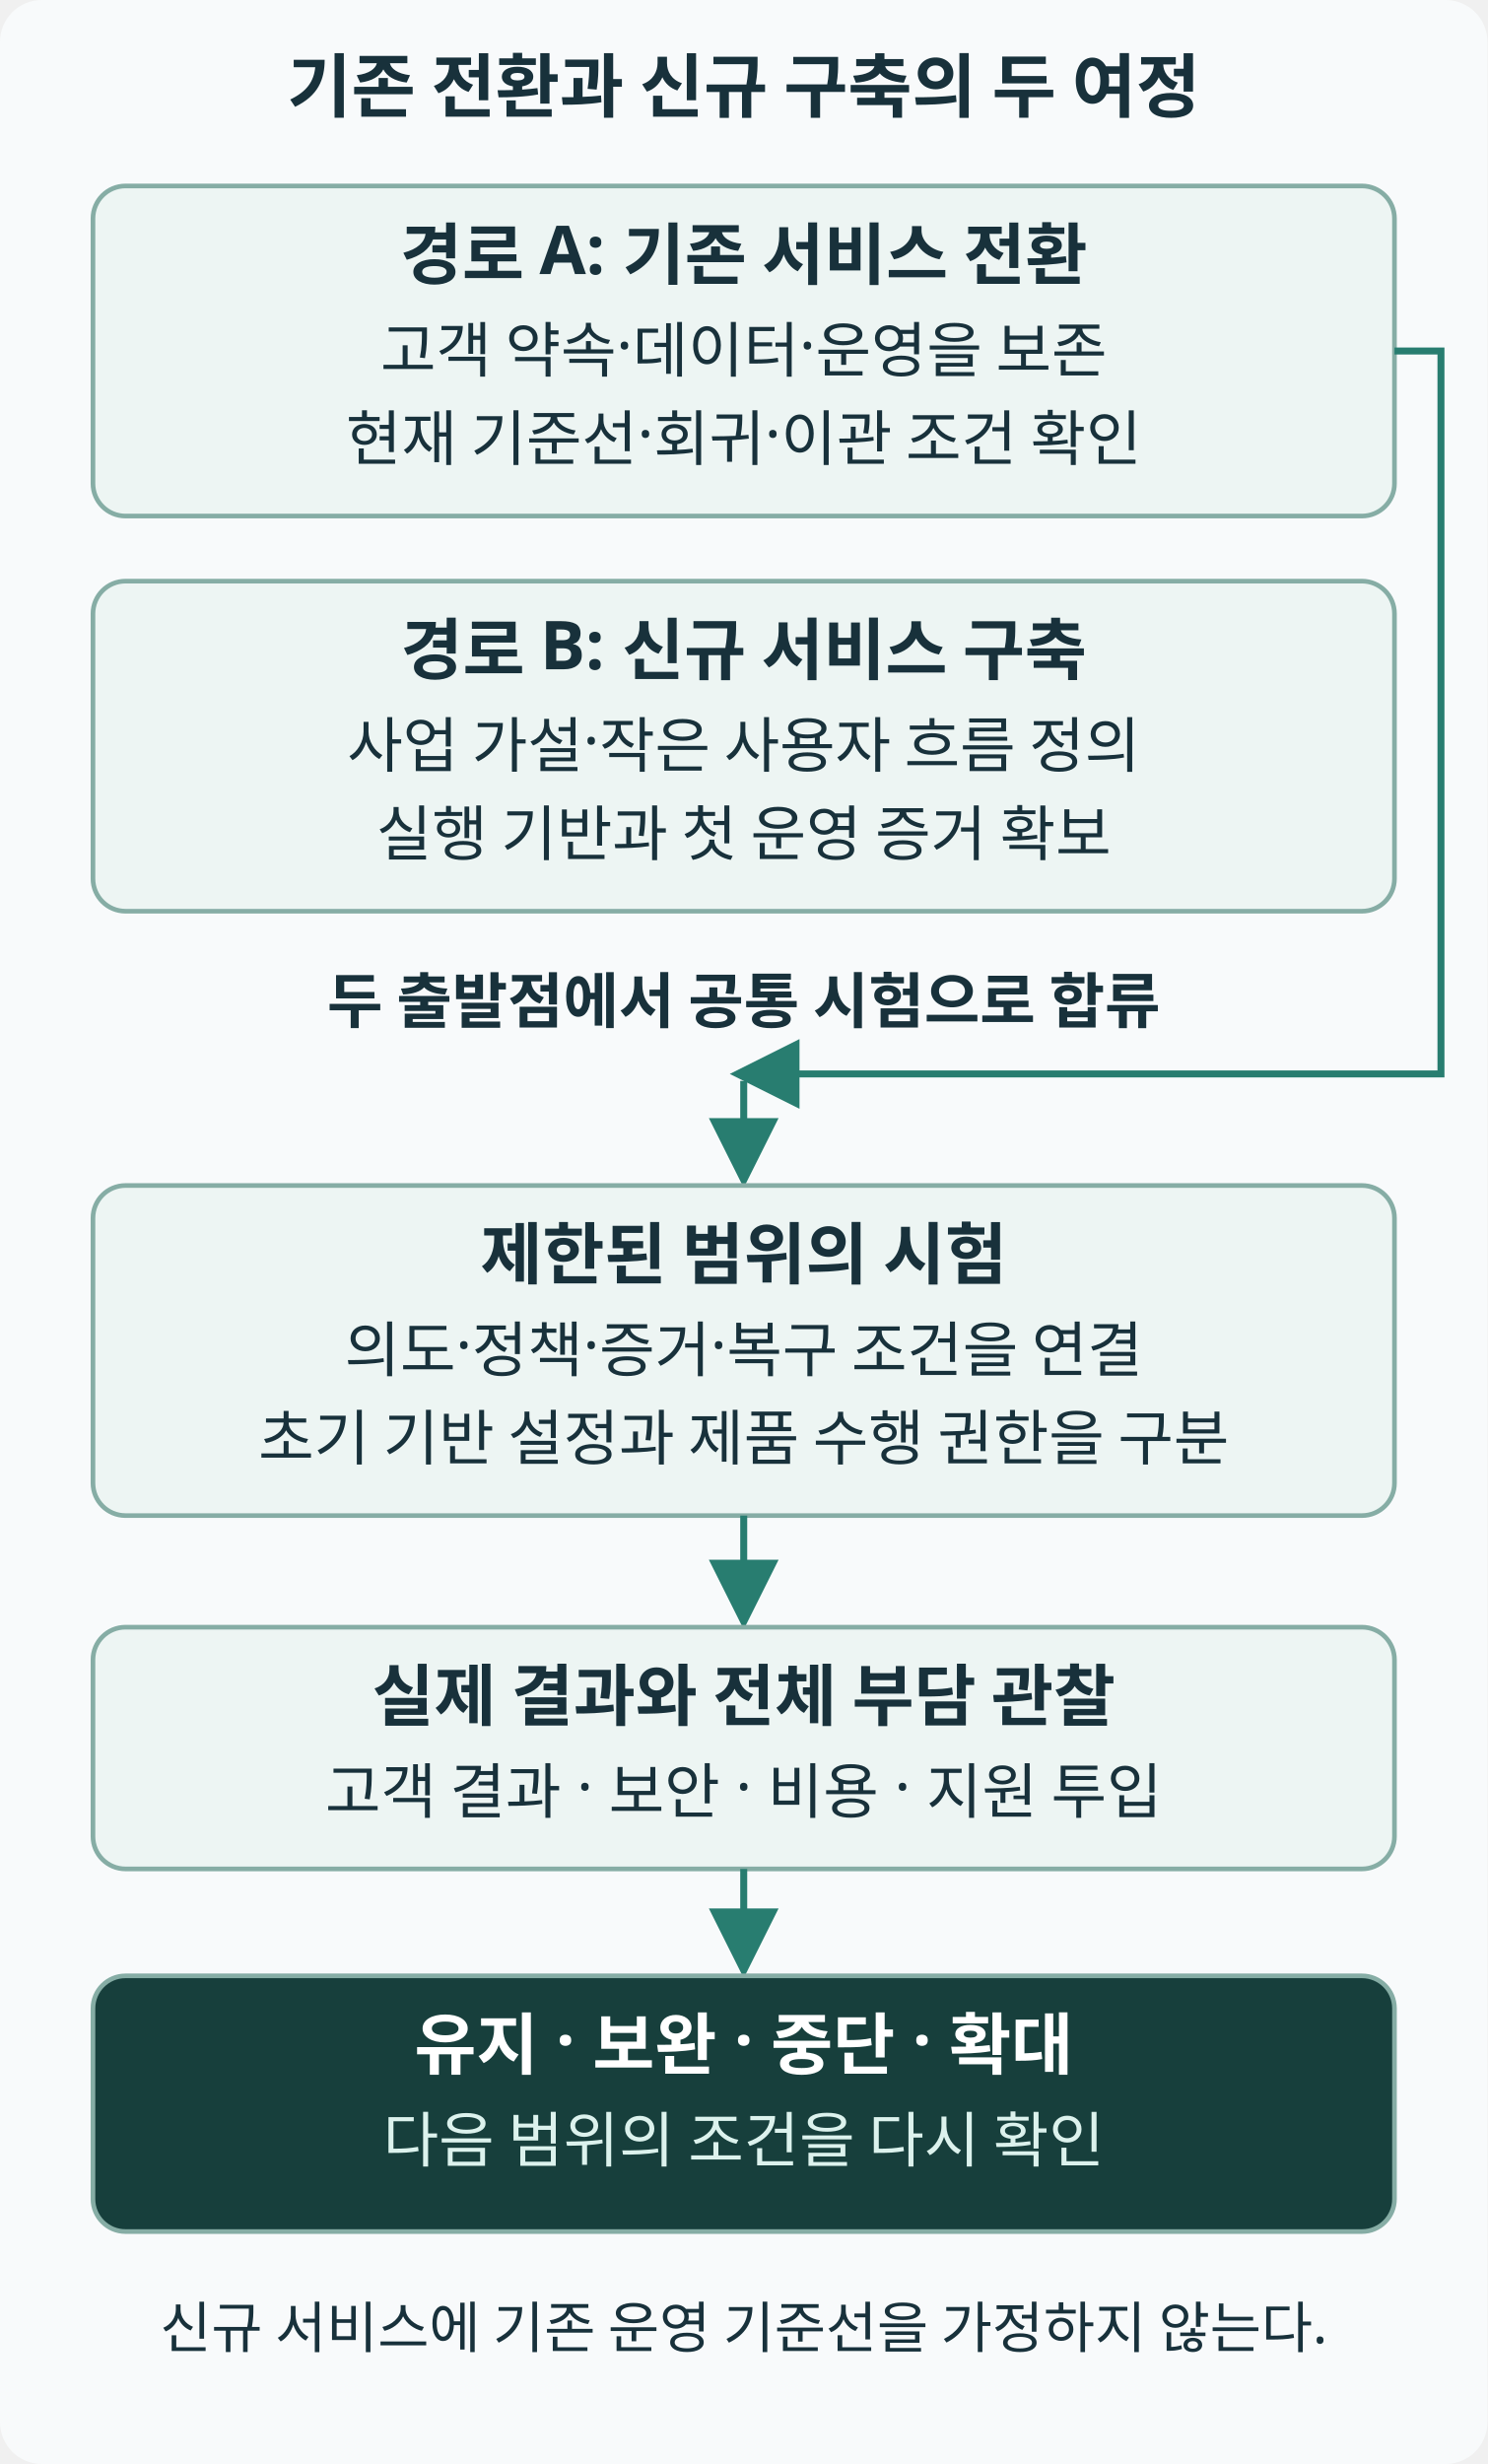
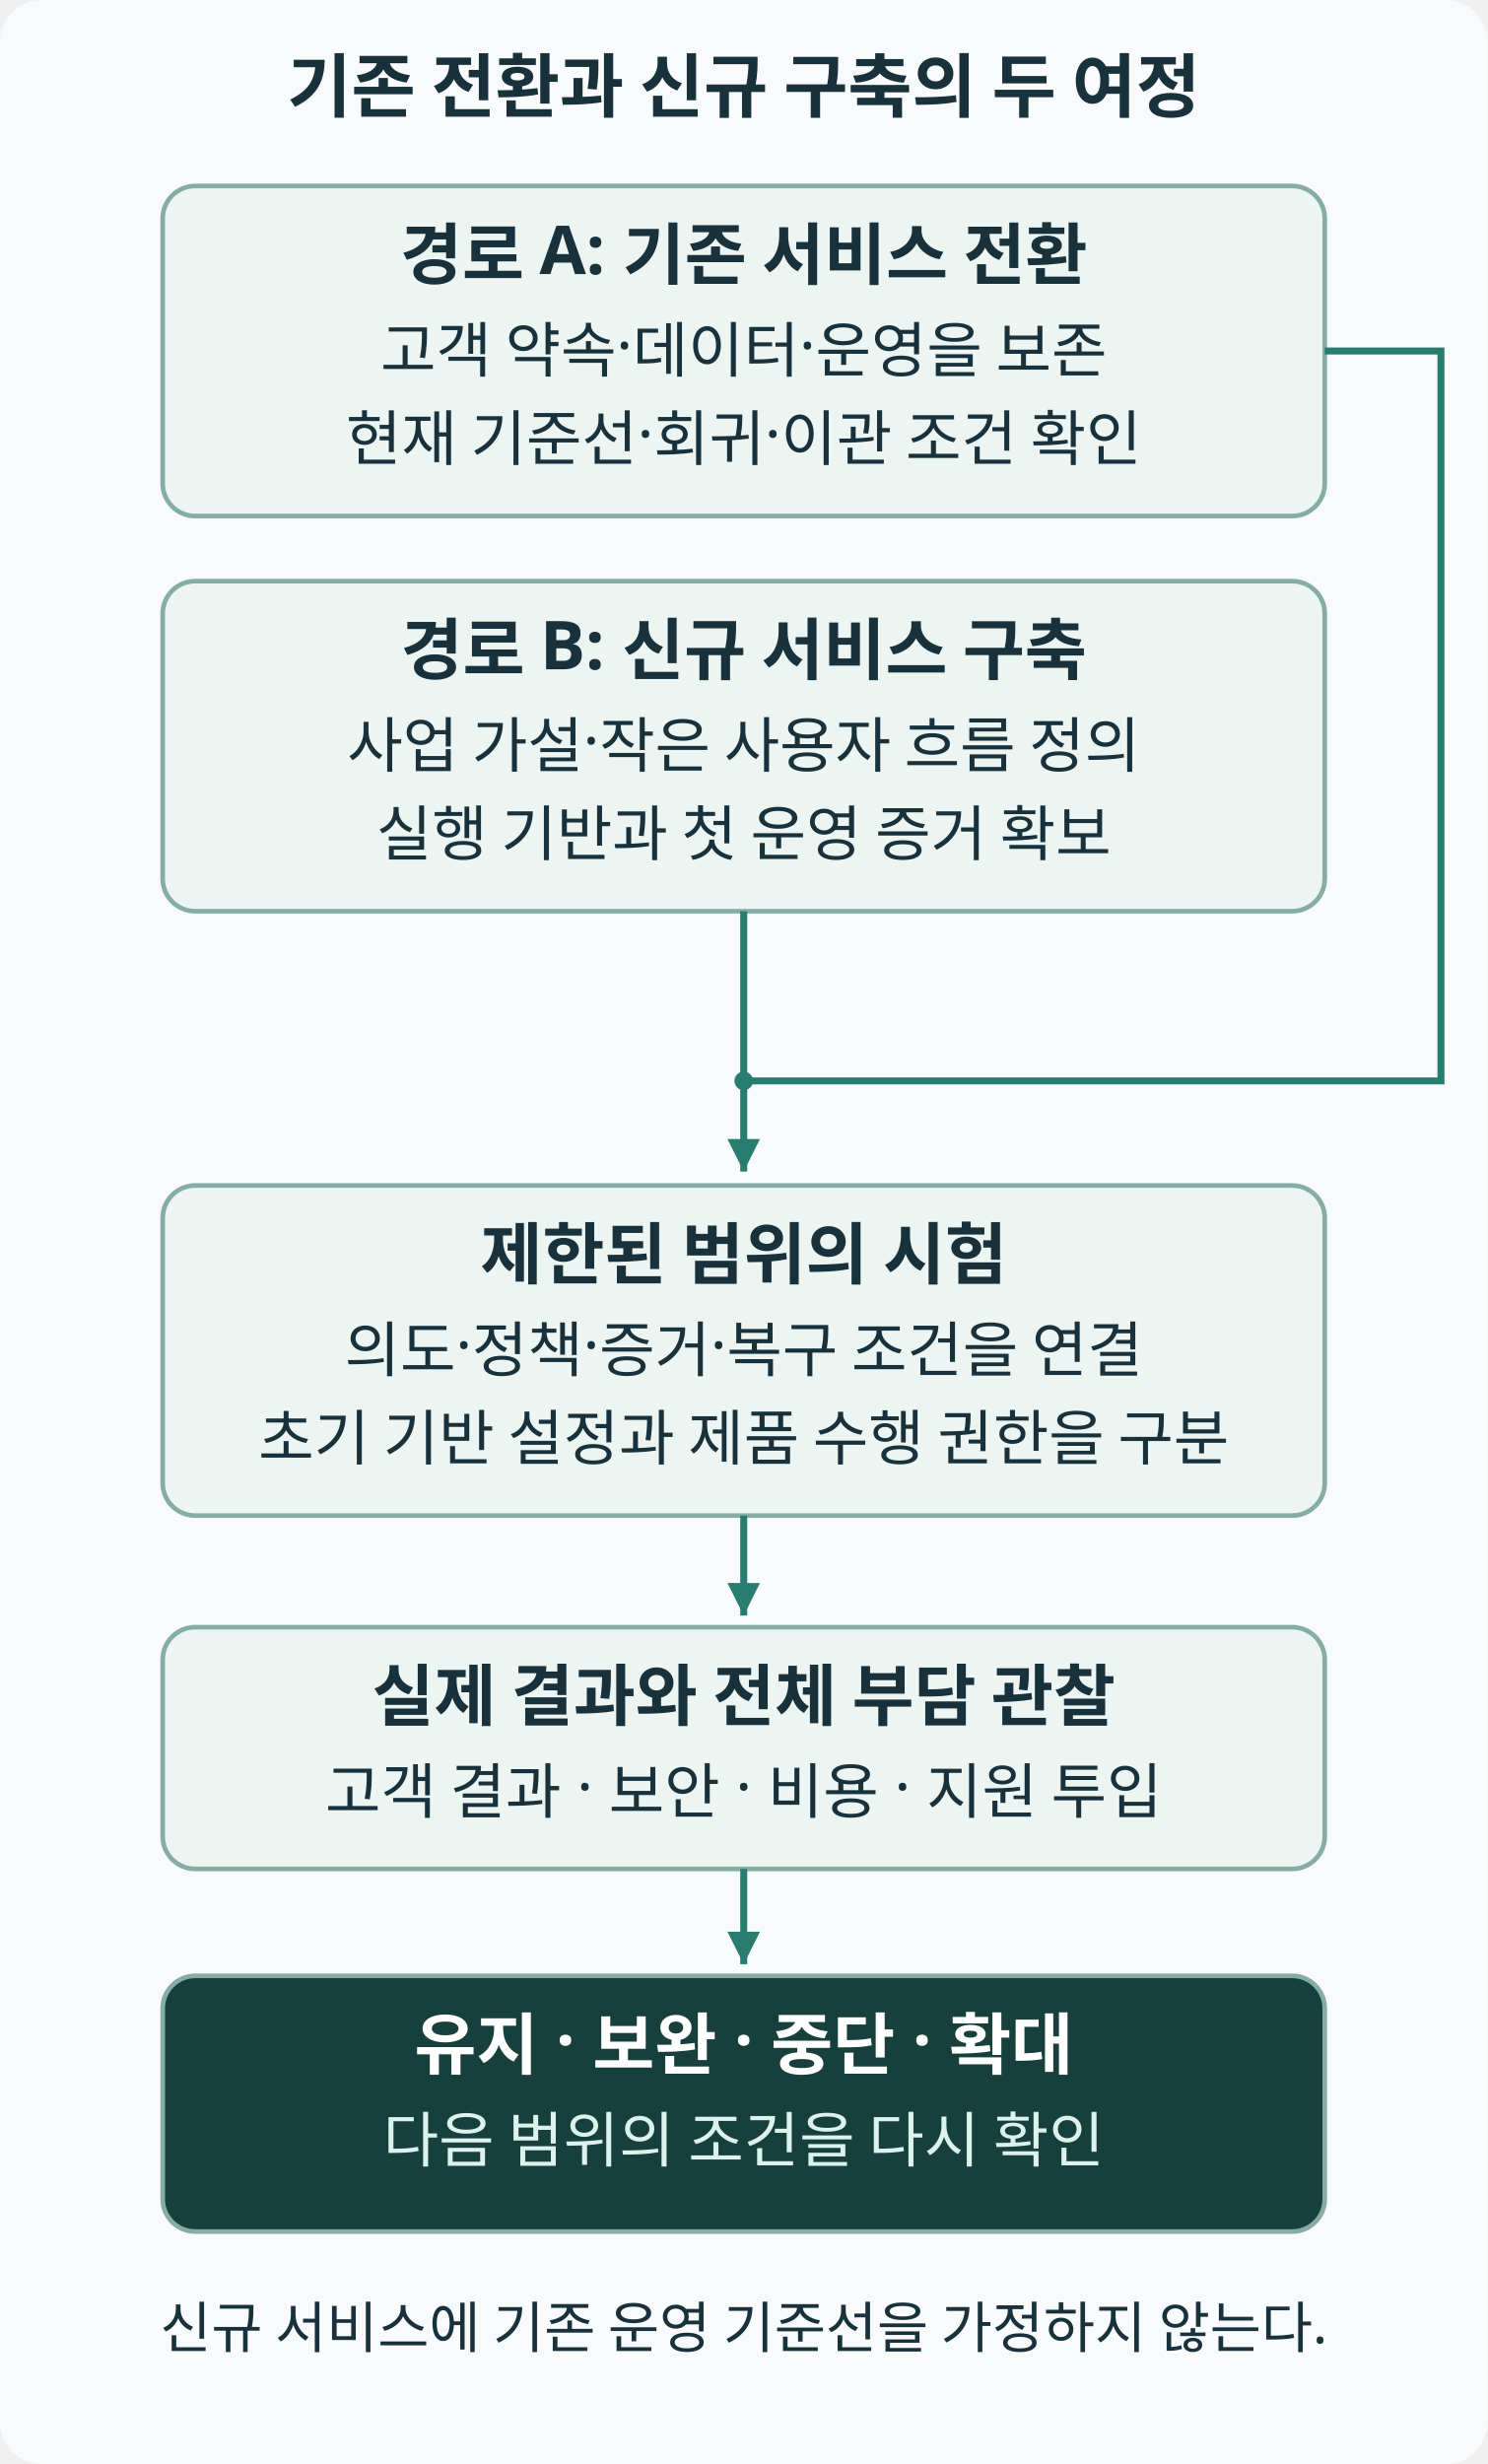
<svg xmlns="http://www.w3.org/2000/svg" width="640" height="1060" viewBox="0 0 640 1060" role="img" aria-labelledby="title desc">
  <defs>
-     <marker id="arrow" markerWidth="10" markerHeight="10" refX="8" refY="5" orient="auto">
-       <path d="M0 0 L10 5 L0 10 Z" fill="#287d70" />
+     <marker id="arrow" markerUnits="userSpaceOnUse" markerWidth="14" markerHeight="14" viewBox="0 0 14 14" refX="14" refY="7" orient="auto">
+       <path d="M0 0 L14 7 L0 14 Z" fill="#287d70" />
    </marker>
  </defs>
  <rect width="640" height="1060" rx="18" fill="#f8fafb" />
  <g font-family="Apple SD Gothic Neo, Noto Sans KR, Malgun Gothic, sans-serif">
    <text x="320" y="48" text-anchor="middle" font-size="30" font-weight="700" fill="#18313b">기존 전환과 신규 구축의 두 여정</text>
-     <rect x="40" y="80" width="560" height="142" rx="14" fill="#edf5f3" stroke="#86ada5" stroke-width="2" />
+     <rect x="70" y="80" width="500" height="142" rx="14" fill="#edf5f3" stroke="#86ada5" stroke-width="2" />
    <text x="320.0" y="120" text-anchor="middle" font-size="29" font-weight="700" fill="#18313b">경로 A: 기존 서비스 전환</text>
    <text x="320.0" y="160" text-anchor="middle" font-size="26" font-weight="400" fill="#18313b">고객 약속·데이터·운영을 보존</text>
    <text x="320.0" y="198" text-anchor="middle" font-size="26" font-weight="400" fill="#18313b">현재 기준선·회귀·이관 조건 확인</text>
-     <rect x="40" y="250" width="560" height="142" rx="14" fill="#edf5f3" stroke="#86ada5" stroke-width="2" />
+     <rect x="70" y="250" width="500" height="142" rx="14" fill="#edf5f3" stroke="#86ada5" stroke-width="2" />
    <text x="320.0" y="290" text-anchor="middle" font-size="29" font-weight="700" fill="#18313b">경로 B: 신규 서비스 구축</text>
    <text x="320.0" y="330" text-anchor="middle" font-size="26" font-weight="400" fill="#18313b">사업 가설·작은 사용자 흐름 정의</text>
    <text x="320.0" y="368" text-anchor="middle" font-size="26" font-weight="400" fill="#18313b">실행 기반과 첫 운영 증거 확보</text>
-     <path d="M600 151 H620 V462 H320" fill="none" stroke="#287d70" stroke-width="3" marker-end="url(#arrow)" />
-     <text x="320" y="440" text-anchor="middle" font-size="26" font-weight="700" fill="#18313b">두 출발점에서 공통 시험으로 합류</text>
-     <path d="M320 465 V505" fill="none" stroke="#287d70" stroke-width="3" marker-end="url(#arrow)" />
-     <rect x="40" y="510" width="560" height="142" rx="14" fill="#edf5f3" stroke="#86ada5" stroke-width="2" />
+     <path d="M570 151 H620 V465 H320" fill="none" stroke="#287d70" stroke-width="3" />
+     <path d="M320 392 V465" fill="none" stroke="#287d70" stroke-width="3" />
+     <circle cx="320" cy="465" r="4" fill="#287d70" />
+     <path d="M320 465 V504" fill="none" stroke="#287d70" stroke-width="3" marker-end="url(#arrow)" />
+     <rect x="70" y="510" width="500" height="142" rx="14" fill="#edf5f3" stroke="#86ada5" stroke-width="2" />
    <text x="320.0" y="550" text-anchor="middle" font-size="29" font-weight="700" fill="#18313b">제한된 범위의 시험</text>
    <text x="320.0" y="590" text-anchor="middle" font-size="26" font-weight="400" fill="#18313b">의도·정책·증거·복구 조건을 연결</text>
    <text x="320.0" y="628" text-anchor="middle" font-size="26" font-weight="400" fill="#18313b">초기 기반 설정과 제품 수행 권한을 구분</text>
    <path d="M320 652 V695" fill="none" stroke="#287d70" stroke-width="3" marker-end="url(#arrow)" />
-     <rect x="40" y="700" width="560" height="104" rx="14" fill="#edf5f3" stroke="#86ada5" stroke-width="2" />
+     <rect x="70" y="700" width="500" height="104" rx="14" fill="#edf5f3" stroke="#86ada5" stroke-width="2" />
    <text x="320.0" y="740" text-anchor="middle" font-size="29" font-weight="700" fill="#18313b">실제 결과와 전체 부담 관찰</text>
    <text x="320.0" y="780" text-anchor="middle" font-size="26" font-weight="400" fill="#18313b">고객 결과 · 보안 · 비용 · 지원 투입</text>
    <path d="M320 804 V845" fill="none" stroke="#287d70" stroke-width="3" marker-end="url(#arrow)" />
-     <rect x="40" y="850" width="560" height="110" rx="14" fill="#173f3c" stroke="#86ada5" stroke-width="2" />
+     <rect x="70" y="850" width="500" height="110" rx="14" fill="#173f3c" stroke="#86ada5" stroke-width="2" />
    <text x="320.0" y="890" text-anchor="middle" font-size="29" font-weight="700" fill="#ffffff">유지 · 보완 · 중단 · 확대</text>
    <text x="320.0" y="930" text-anchor="middle" font-size="26" font-weight="400" fill="#dcf2ed">다음 범위의 조건을 다시 확인</text>
    <text x="320" y="1010" text-anchor="middle" font-size="24" font-weight="400" fill="#18313b">신규 서비스에 기존 운영 기준선을 가정하지 않는다.</text>
  </g>
</svg>
